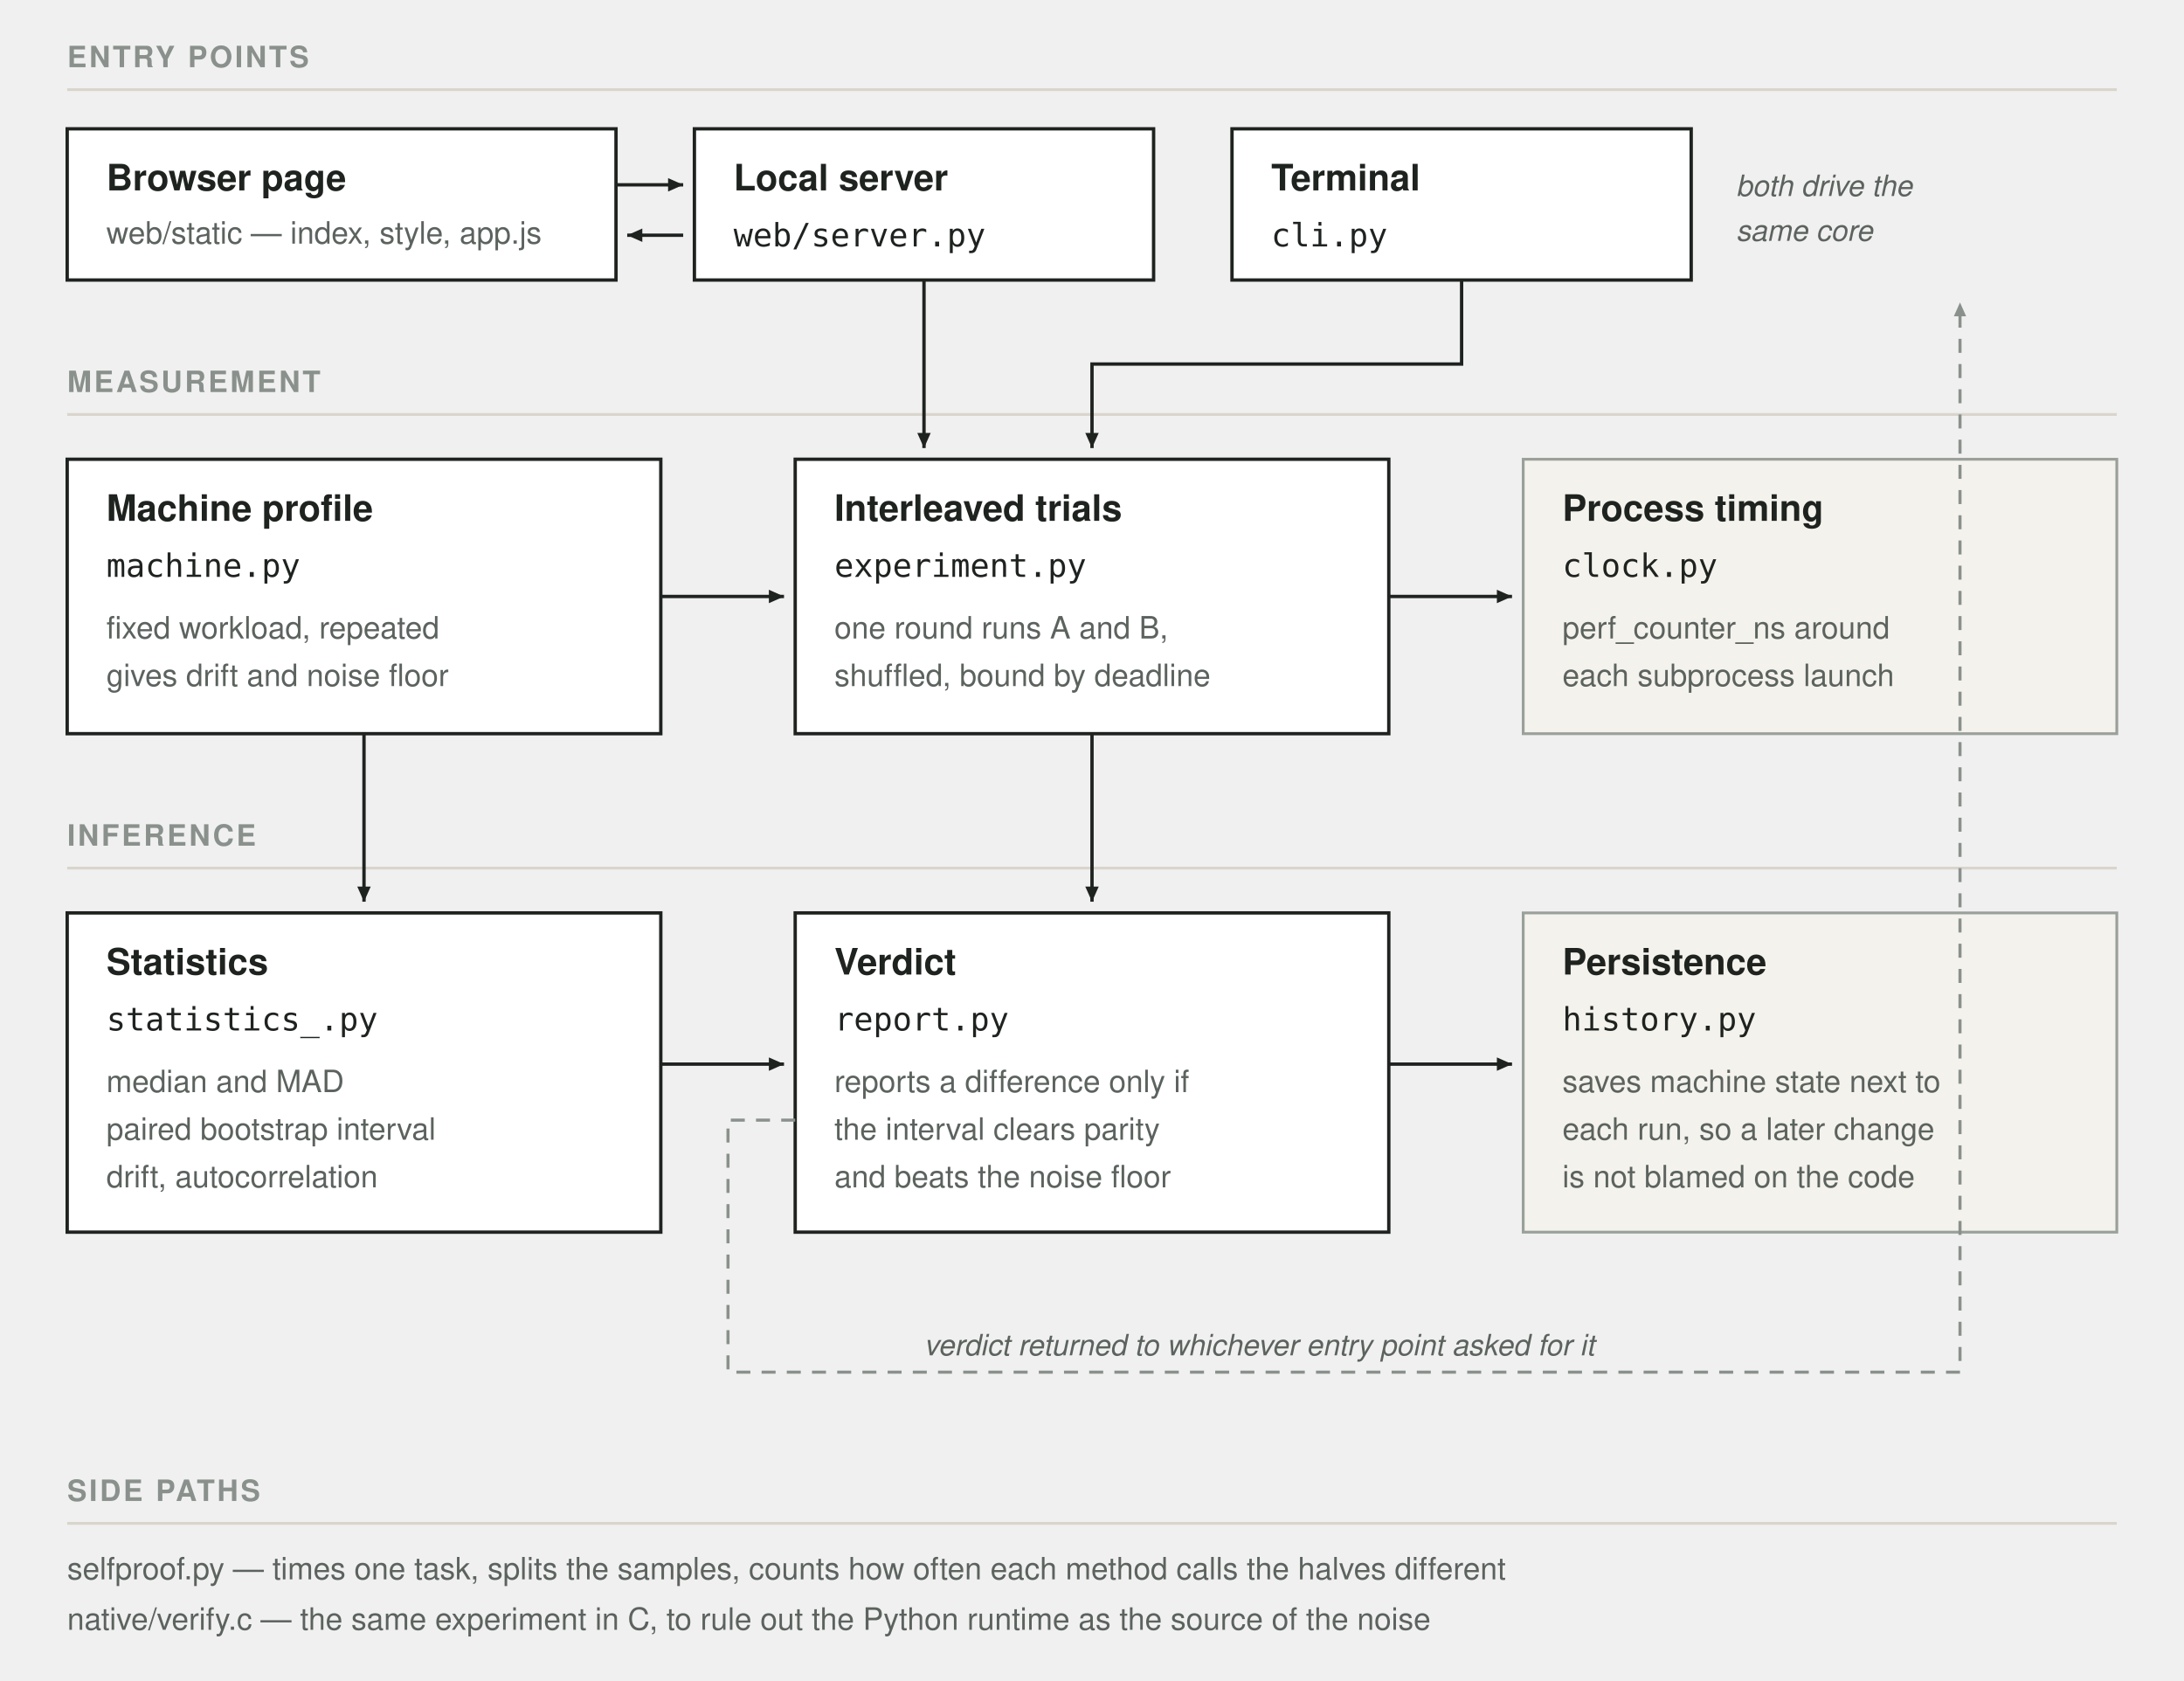
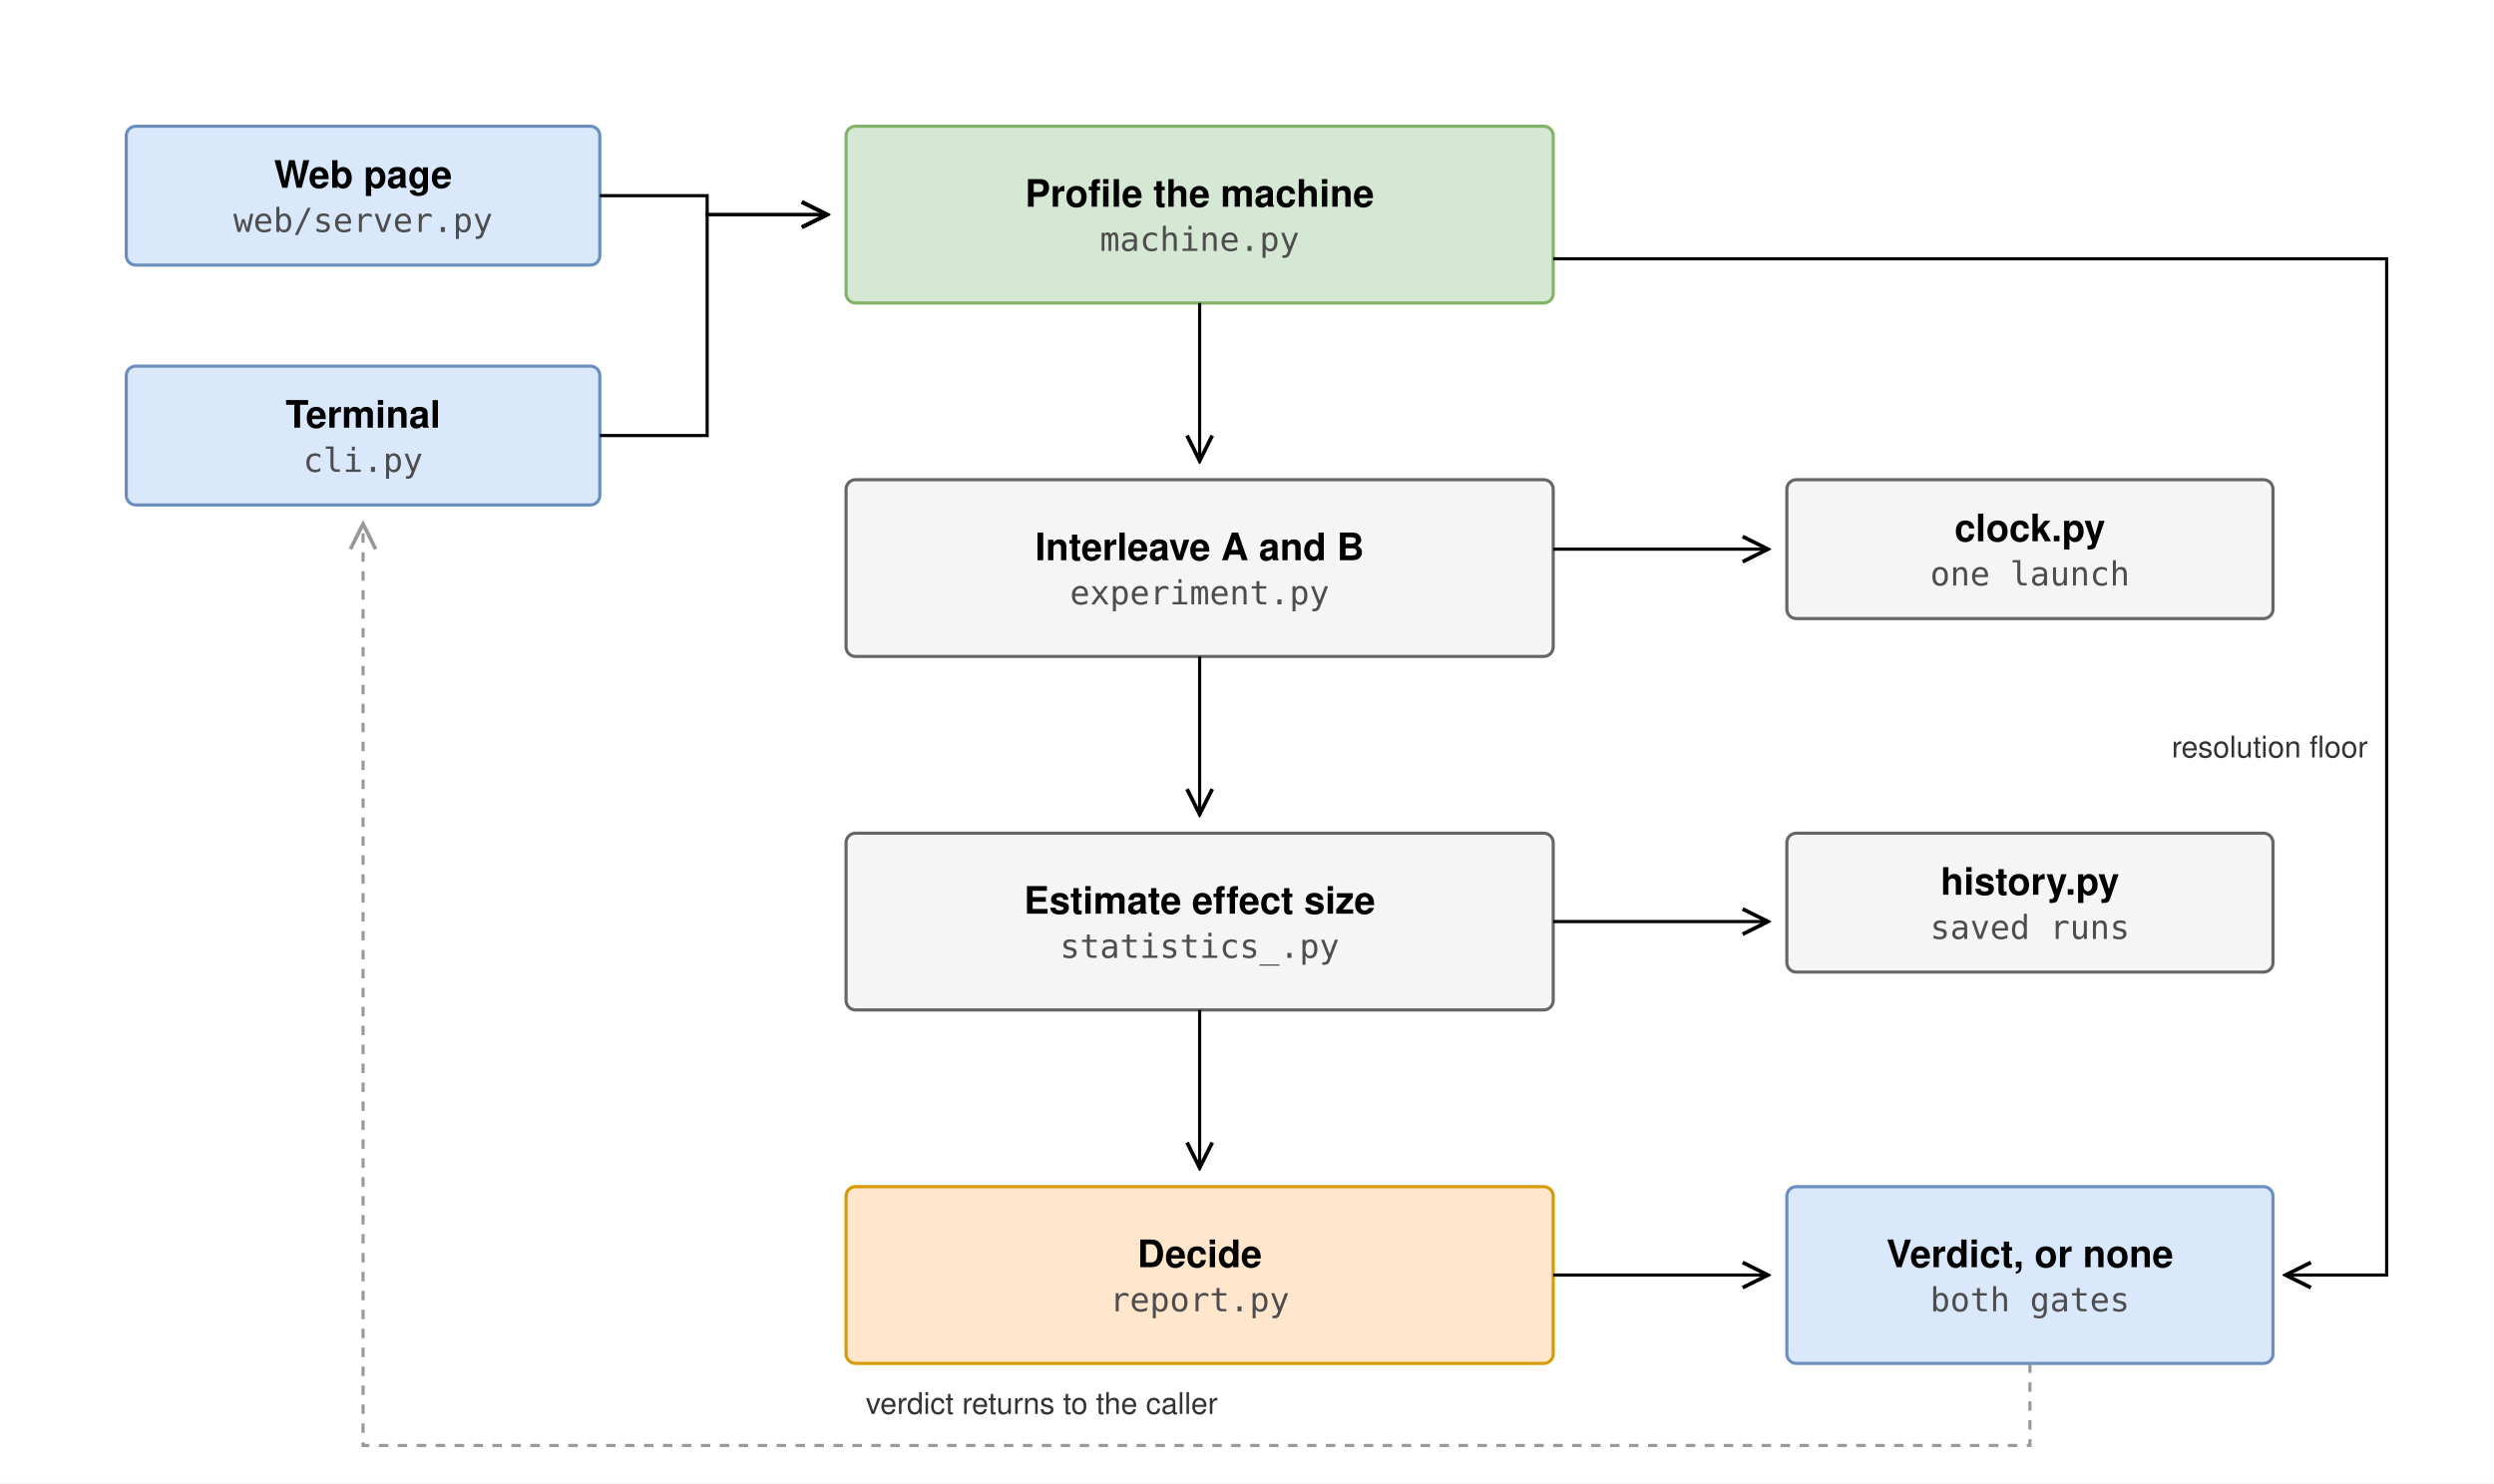
- <svg xmlns="http://www.w3.org/2000/svg" viewBox="0 0 780 600" width="780" height="600" font-family="ui-sans-serif, 'Segoe UI', Helvetica, Arial, sans-serif">
-   <style>
-   .box { fill: #fff; stroke: #1f2320; stroke-width: 1.2; }
-   .soft { fill: #f4f2ed; stroke: #9aa09a; stroke-width: 1; }
-   .name { font-size: 13px; font-weight: 600; fill: #1f2320; }
-   .role { font-size: 11px; fill: #5c635e; }
-   .mod { font-size: 11.5px; font-family: Consolas, monospace; fill: #1f2320; }
-   .band { font-size: 10.5px; font-weight: 600; fill: #8a918c; letter-spacing: 0.08em; }
-   .flow { stroke: #1f2320; stroke-width: 1.2; fill: none; }
-   .back { stroke: #8a918c; stroke-width: 1.1; fill: none; stroke-dasharray: 5 4; }
-   .note { font-size: 10.5px; fill: #5c635e; font-style: italic; }
- </style>
-   <text x="24" y="24" class="band">ENTRY POINTS</text>
-   <line x1="24" y1="32" x2="756" y2="32" stroke="#d9d5cc" stroke-width="1" />
-   <rect x="24" y="46" width="196" height="54" class="box" />
-   <text x="38" y="68" class="name">Browser page</text>
-   <text x="38" y="87" class="role">web/static — index, style, app.js</text>
-   <rect x="248" y="46" width="164" height="54" class="box" />
-   <text x="262" y="68" class="name">Local server</text>
-   <text x="262" y="88" class="mod">web/server.py</text>
-   <rect x="440" y="46" width="164" height="54" class="box" />
-   <text x="454" y="68" class="name">Terminal</text>
-   <text x="454" y="88" class="mod">cli.py</text>
-   <path d="M 220 66 H 244" class="flow" marker-end="url(#tip)" />
-   <path d="M 244 84 H 224" class="flow" marker-end="url(#tip)" />
-   <text x="620" y="70" class="note">both drive the</text>
-   <text x="620" y="86" class="note">same core</text>
-   <text x="24" y="140" class="band">MEASUREMENT</text>
-   <line x1="24" y1="148" x2="756" y2="148" stroke="#d9d5cc" stroke-width="1" />
-   <rect x="24" y="164" width="212" height="98" class="box" />
-   <text x="38" y="186" class="name">Machine profile</text>
-   <text x="38" y="206" class="mod">machine.py</text>
-   <text x="38" y="228" class="role">fixed workload, repeated</text>
-   <text x="38" y="245" class="role">gives drift and noise floor</text>
-   <rect x="284" y="164" width="212" height="98" class="box" />
-   <text x="298" y="186" class="name">Interleaved trials</text>
-   <text x="298" y="206" class="mod">experiment.py</text>
-   <text x="298" y="228" class="role">one round runs A and B,</text>
-   <text x="298" y="245" class="role">shuffled, bound by deadline</text>
-   <rect x="544" y="164" width="212" height="98" class="soft" />
-   <text x="558" y="186" class="name">Process timing</text>
-   <text x="558" y="206" class="mod">clock.py</text>
-   <text x="558" y="228" class="role">perf_counter_ns around</text>
-   <text x="558" y="245" class="role">each subprocess launch</text>
-   <path d="M 330 100 V 160" class="flow" marker-end="url(#tip)" />
-   <path d="M 522 100 V 130 H 390 V 160" class="flow" marker-end="url(#tip)" />
-   <path d="M 236 213 H 280" class="flow" marker-end="url(#tip)" />
-   <path d="M 496 213 H 540" class="flow" marker-end="url(#tip)" />
-   <text x="24" y="302" class="band">INFERENCE</text>
-   <line x1="24" y1="310" x2="756" y2="310" stroke="#d9d5cc" stroke-width="1" />
-   <rect x="24" y="326" width="212" height="114" class="box" />
-   <text x="38" y="348" class="name">Statistics</text>
-   <text x="38" y="368" class="mod">statistics_.py</text>
-   <text x="38" y="390" class="role">median and MAD</text>
-   <text x="38" y="407" class="role">paired bootstrap interval</text>
-   <text x="38" y="424" class="role">drift, autocorrelation</text>
-   <rect x="284" y="326" width="212" height="114" class="box" />
-   <text x="298" y="348" class="name">Verdict</text>
-   <text x="298" y="368" class="mod">report.py</text>
-   <text x="298" y="390" class="role">reports a difference only if</text>
-   <text x="298" y="407" class="role">the interval clears parity</text>
-   <text x="298" y="424" class="role">and beats the noise floor</text>
-   <rect x="544" y="326" width="212" height="114" class="soft" />
-   <text x="558" y="348" class="name">Persistence</text>
-   <text x="558" y="368" class="mod">history.py</text>
-   <text x="558" y="390" class="role">saves machine state next to</text>
-   <text x="558" y="407" class="role">each run, so a later change</text>
-   <text x="558" y="424" class="role">is not blamed on the code</text>
-   <path d="M 130 262 V 322" class="flow" marker-end="url(#tip)" />
-   <path d="M 390 262 V 322" class="flow" marker-end="url(#tip)" />
-   <path d="M 236 380 H 280" class="flow" marker-end="url(#tip)" />
-   <path d="M 496 380 H 540" class="flow" marker-end="url(#tip)" />
-   <path d="M 284 400 H 260 V 490 H 700 V 108" class="back" marker-end="url(#softtip)" />
-   <text x="330" y="484" class="note">verdict returned to whichever entry point asked for it</text>
-   <text x="24" y="536" class="band">SIDE PATHS</text>
-   <line x1="24" y1="544" x2="756" y2="544" stroke="#d9d5cc" stroke-width="1" />
-   <text x="24" y="564" class="role">selfproof.py — times one task, splits the samples, counts how often each method calls the halves different</text>
-   <text x="24" y="582" class="role">native/verify.c — the same experiment in C, to rule out the Python runtime as the source of the noise</text>
+ <svg xmlns="http://www.w3.org/2000/svg" width="790" height="470" viewBox="0 0 790 470" font-family="Helvetica, Arial, sans-serif">
+   <rect width="790" height="470" fill="#ffffff" />
+   <rect x="40" y="40" width="150" height="44" rx="3" ry="3" fill="#dae8fc" stroke="#6c8ebf" stroke-width="1" />
+   <text x="115.0" y="59.5" font-size="12" font-weight="600" font-family="inherit" fill="#000000" text-anchor="middle">Web page</text>
+   <text x="115.0" y="73.5" font-size="10.5" font-weight="400" font-family="Consolas, monospace" fill="#4d4d4d" text-anchor="middle">web/server.py</text>
+   <rect x="40" y="116" width="150" height="44" rx="3" ry="3" fill="#dae8fc" stroke="#6c8ebf" stroke-width="1" />
+   <text x="115.0" y="135.5" font-size="12" font-weight="600" font-family="inherit" fill="#000000" text-anchor="middle">Terminal</text>
+   <text x="115.0" y="149.5" font-size="10.5" font-weight="400" font-family="Consolas, monospace" fill="#4d4d4d" text-anchor="middle">cli.py</text>
+   <rect x="268" y="40" width="224" height="56" rx="3" ry="3" fill="#d5e8d4" stroke="#82b366" stroke-width="1" />
+   <text x="380.0" y="65.5" font-size="12" font-weight="600" font-family="inherit" fill="#000000" text-anchor="middle">Profile the machine</text>
+   <text x="380.0" y="79.5" font-size="10.5" font-weight="400" font-family="Consolas, monospace" fill="#4d4d4d" text-anchor="middle">machine.py</text>
+   <rect x="268" y="152" width="224" height="56" rx="3" ry="3" fill="#f5f5f5" stroke="#666666" stroke-width="1" />
+   <text x="380.0" y="177.5" font-size="12" font-weight="600" font-family="inherit" fill="#000000" text-anchor="middle">Interleave A and B</text>
+   <text x="380.0" y="191.5" font-size="10.5" font-weight="400" font-family="Consolas, monospace" fill="#4d4d4d" text-anchor="middle">experiment.py</text>
+   <rect x="268" y="264" width="224" height="56" rx="3" ry="3" fill="#f5f5f5" stroke="#666666" stroke-width="1" />
+   <text x="380.0" y="289.5" font-size="12" font-weight="600" font-family="inherit" fill="#000000" text-anchor="middle">Estimate effect size</text>
+   <text x="380.0" y="303.5" font-size="10.5" font-weight="400" font-family="Consolas, monospace" fill="#4d4d4d" text-anchor="middle">statistics_.py</text>
+   <rect x="268" y="376" width="224" height="56" rx="3" ry="3" fill="#ffe6cc" stroke="#d79b00" stroke-width="1" />
+   <text x="380.0" y="401.5" font-size="12" font-weight="600" font-family="inherit" fill="#000000" text-anchor="middle">Decide</text>
+   <text x="380.0" y="415.5" font-size="10.5" font-weight="400" font-family="Consolas, monospace" fill="#4d4d4d" text-anchor="middle">report.py</text>
+   <rect x="566" y="152" width="154" height="44" rx="3" ry="3" fill="#f5f5f5" stroke="#666666" stroke-width="1" />
+   <text x="643.0" y="171.5" font-size="12" font-weight="600" font-family="inherit" fill="#000000" text-anchor="middle">clock.py</text>
+   <text x="643.0" y="185.5" font-size="10.5" font-weight="400" font-family="Consolas, monospace" fill="#4d4d4d" text-anchor="middle">one launch</text>
+   <rect x="566" y="264" width="154" height="44" rx="3" ry="3" fill="#f5f5f5" stroke="#666666" stroke-width="1" />
+   <text x="643.0" y="283.5" font-size="12" font-weight="600" font-family="inherit" fill="#000000" text-anchor="middle">history.py</text>
+   <text x="643.0" y="297.5" font-size="10.5" font-weight="400" font-family="Consolas, monospace" fill="#4d4d4d" text-anchor="middle">saved runs</text>
+   <rect x="566" y="376" width="154" height="56" rx="3" ry="3" fill="#dae8fc" stroke="#6c8ebf" stroke-width="1" />
+   <text x="643.0" y="401.5" font-size="12" font-weight="600" font-family="inherit" fill="#000000" text-anchor="middle">Verdict, or none</text>
+   <text x="643.0" y="415.5" font-size="10.5" font-weight="400" font-family="Consolas, monospace" fill="#4d4d4d" text-anchor="middle">both gates</text>
+   <path d="M 190 62 L 224 62 L 224 68 L 262 68" fill="none" stroke="#000000" stroke-width="1" stroke-miterlimit="10" marker-end="url(#arrow)" />
+   <path d="M 190 138 L 224 138 L 224 68 L 262 68" fill="none" stroke="#000000" stroke-width="1" stroke-miterlimit="10" marker-end="url(#arrow)" />
+   <path d="M 380.0 96 L 380.0 146" fill="none" stroke="#000000" stroke-width="1" stroke-miterlimit="10" marker-end="url(#arrow)" />
+   <path d="M 380.0 208 L 380.0 258" fill="none" stroke="#000000" stroke-width="1" stroke-miterlimit="10" marker-end="url(#arrow)" />
+   <path d="M 380.0 320 L 380.0 370" fill="none" stroke="#000000" stroke-width="1" stroke-miterlimit="10" marker-end="url(#arrow)" />
+   <path d="M 492 404 L 560 404" fill="none" stroke="#000000" stroke-width="1" stroke-miterlimit="10" marker-end="url(#arrow)" />
+   <path d="M 492 82 L 756 82 L 756 404 L 724 404" fill="none" stroke="#000000" stroke-width="1" stroke-miterlimit="10" marker-end="url(#arrow)" />
+   <path d="M 492 174 L 560 174" fill="none" stroke="#000000" stroke-width="1" stroke-miterlimit="10" marker-end="url(#arrow)" />
+   <path d="M 492 292 L 560 292" fill="none" stroke="#000000" stroke-width="1" stroke-miterlimit="10" marker-end="url(#arrow)" />
+   <path d="M 643 432 L 643 458 L 115 458 L 115 166" fill="none" stroke="#999999" stroke-width="1" stroke-dasharray="3 3" stroke-miterlimit="10" marker-end="url(#arrowg)" />
+   <text x="750" y="240" font-size="9.5" fill="#333333" text-anchor="end">resolution floor</text>
+   <text x="330" y="448" font-size="9.5" fill="#333333" text-anchor="middle">verdict returns to the caller</text>
  <defs>
-     <marker id="tip" viewBox="0 0 10 10" refX="9" refY="5" markerWidth="5" markerHeight="5" orient="auto-start-reverse">
-       <path d="M 0 1 L 9 5 L 0 9 z" fill="#1f2320" />
+     <marker id="arrow" markerWidth="10" markerHeight="10" refX="9" refY="5" orient="auto" markerUnits="strokeWidth">
+       <path d="M 1 1 L 9 5 L 1 9" fill="none" stroke="#000000" stroke-width="1.2" />
    </marker>
-     <marker id="softtip" viewBox="0 0 10 10" refX="9" refY="5" markerWidth="5" markerHeight="5" orient="auto-start-reverse">
-       <path d="M 0 1 L 9 5 L 0 9 z" fill="#8a918c" />
+     <marker id="arrowg" markerWidth="10" markerHeight="10" refX="9" refY="5" orient="auto" markerUnits="strokeWidth">
+       <path d="M 1 1 L 9 5 L 1 9" fill="none" stroke="#999999" stroke-width="1.2" />
    </marker>
  </defs>
</svg>
